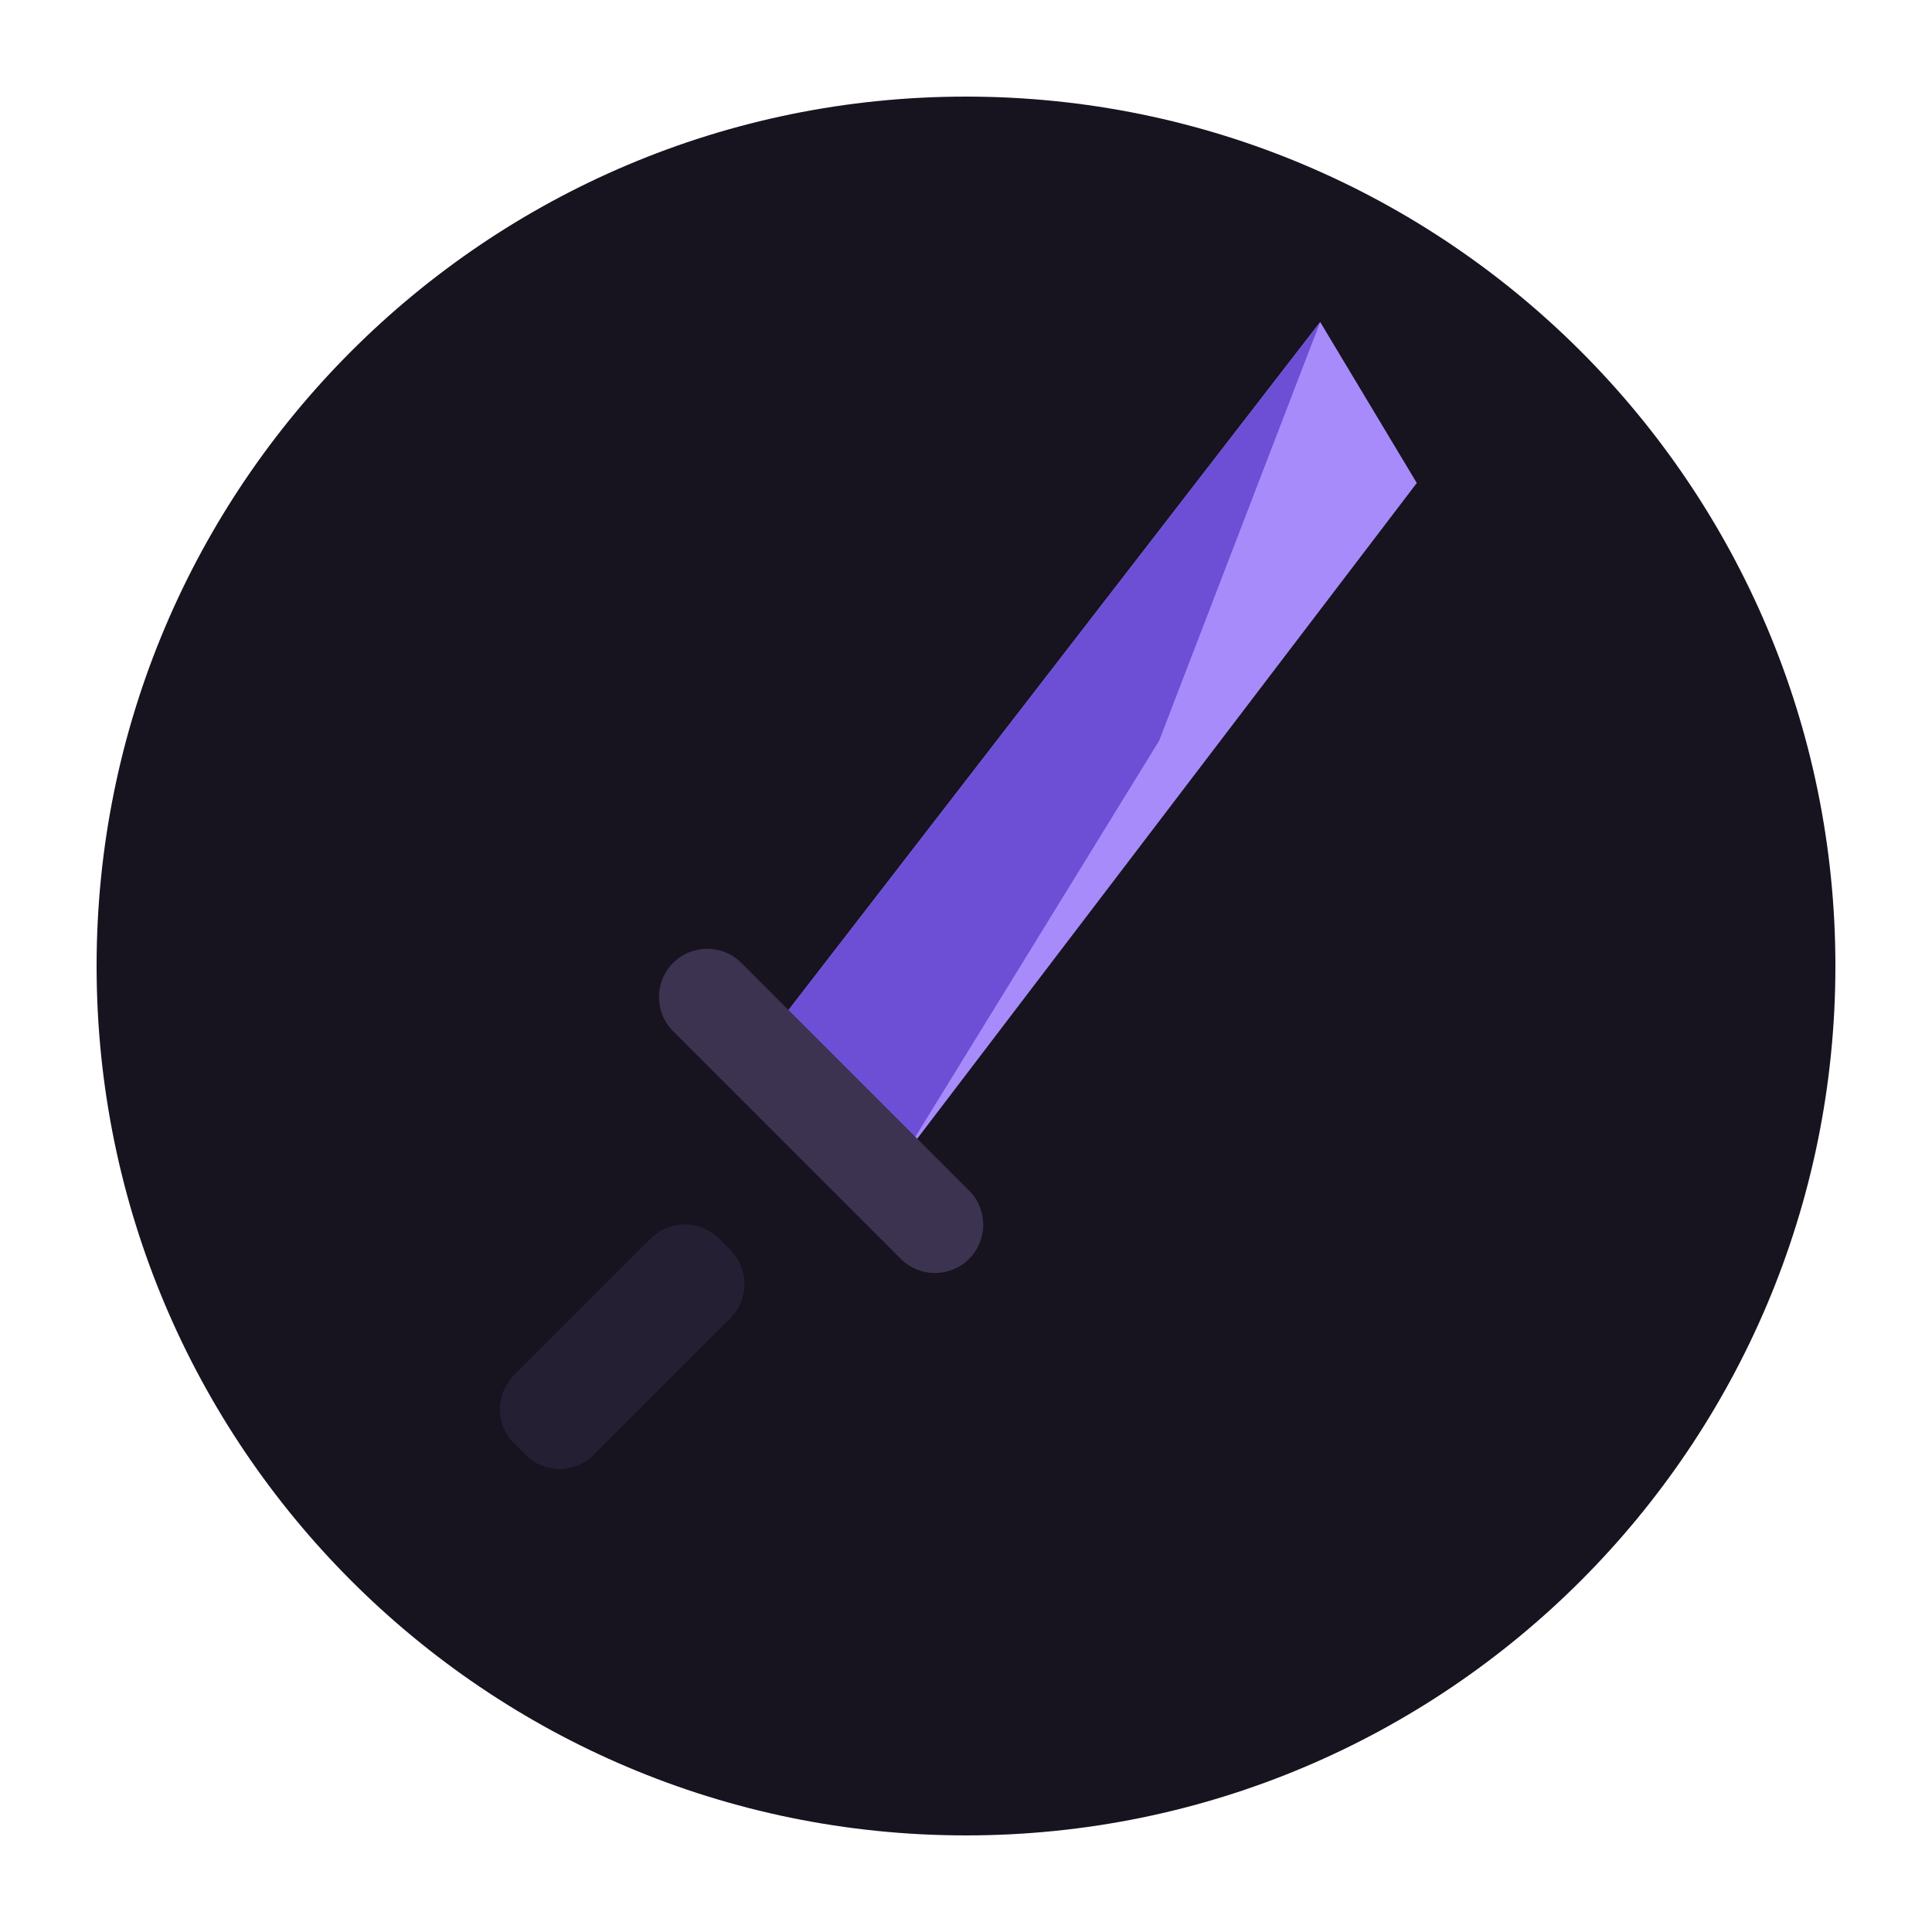
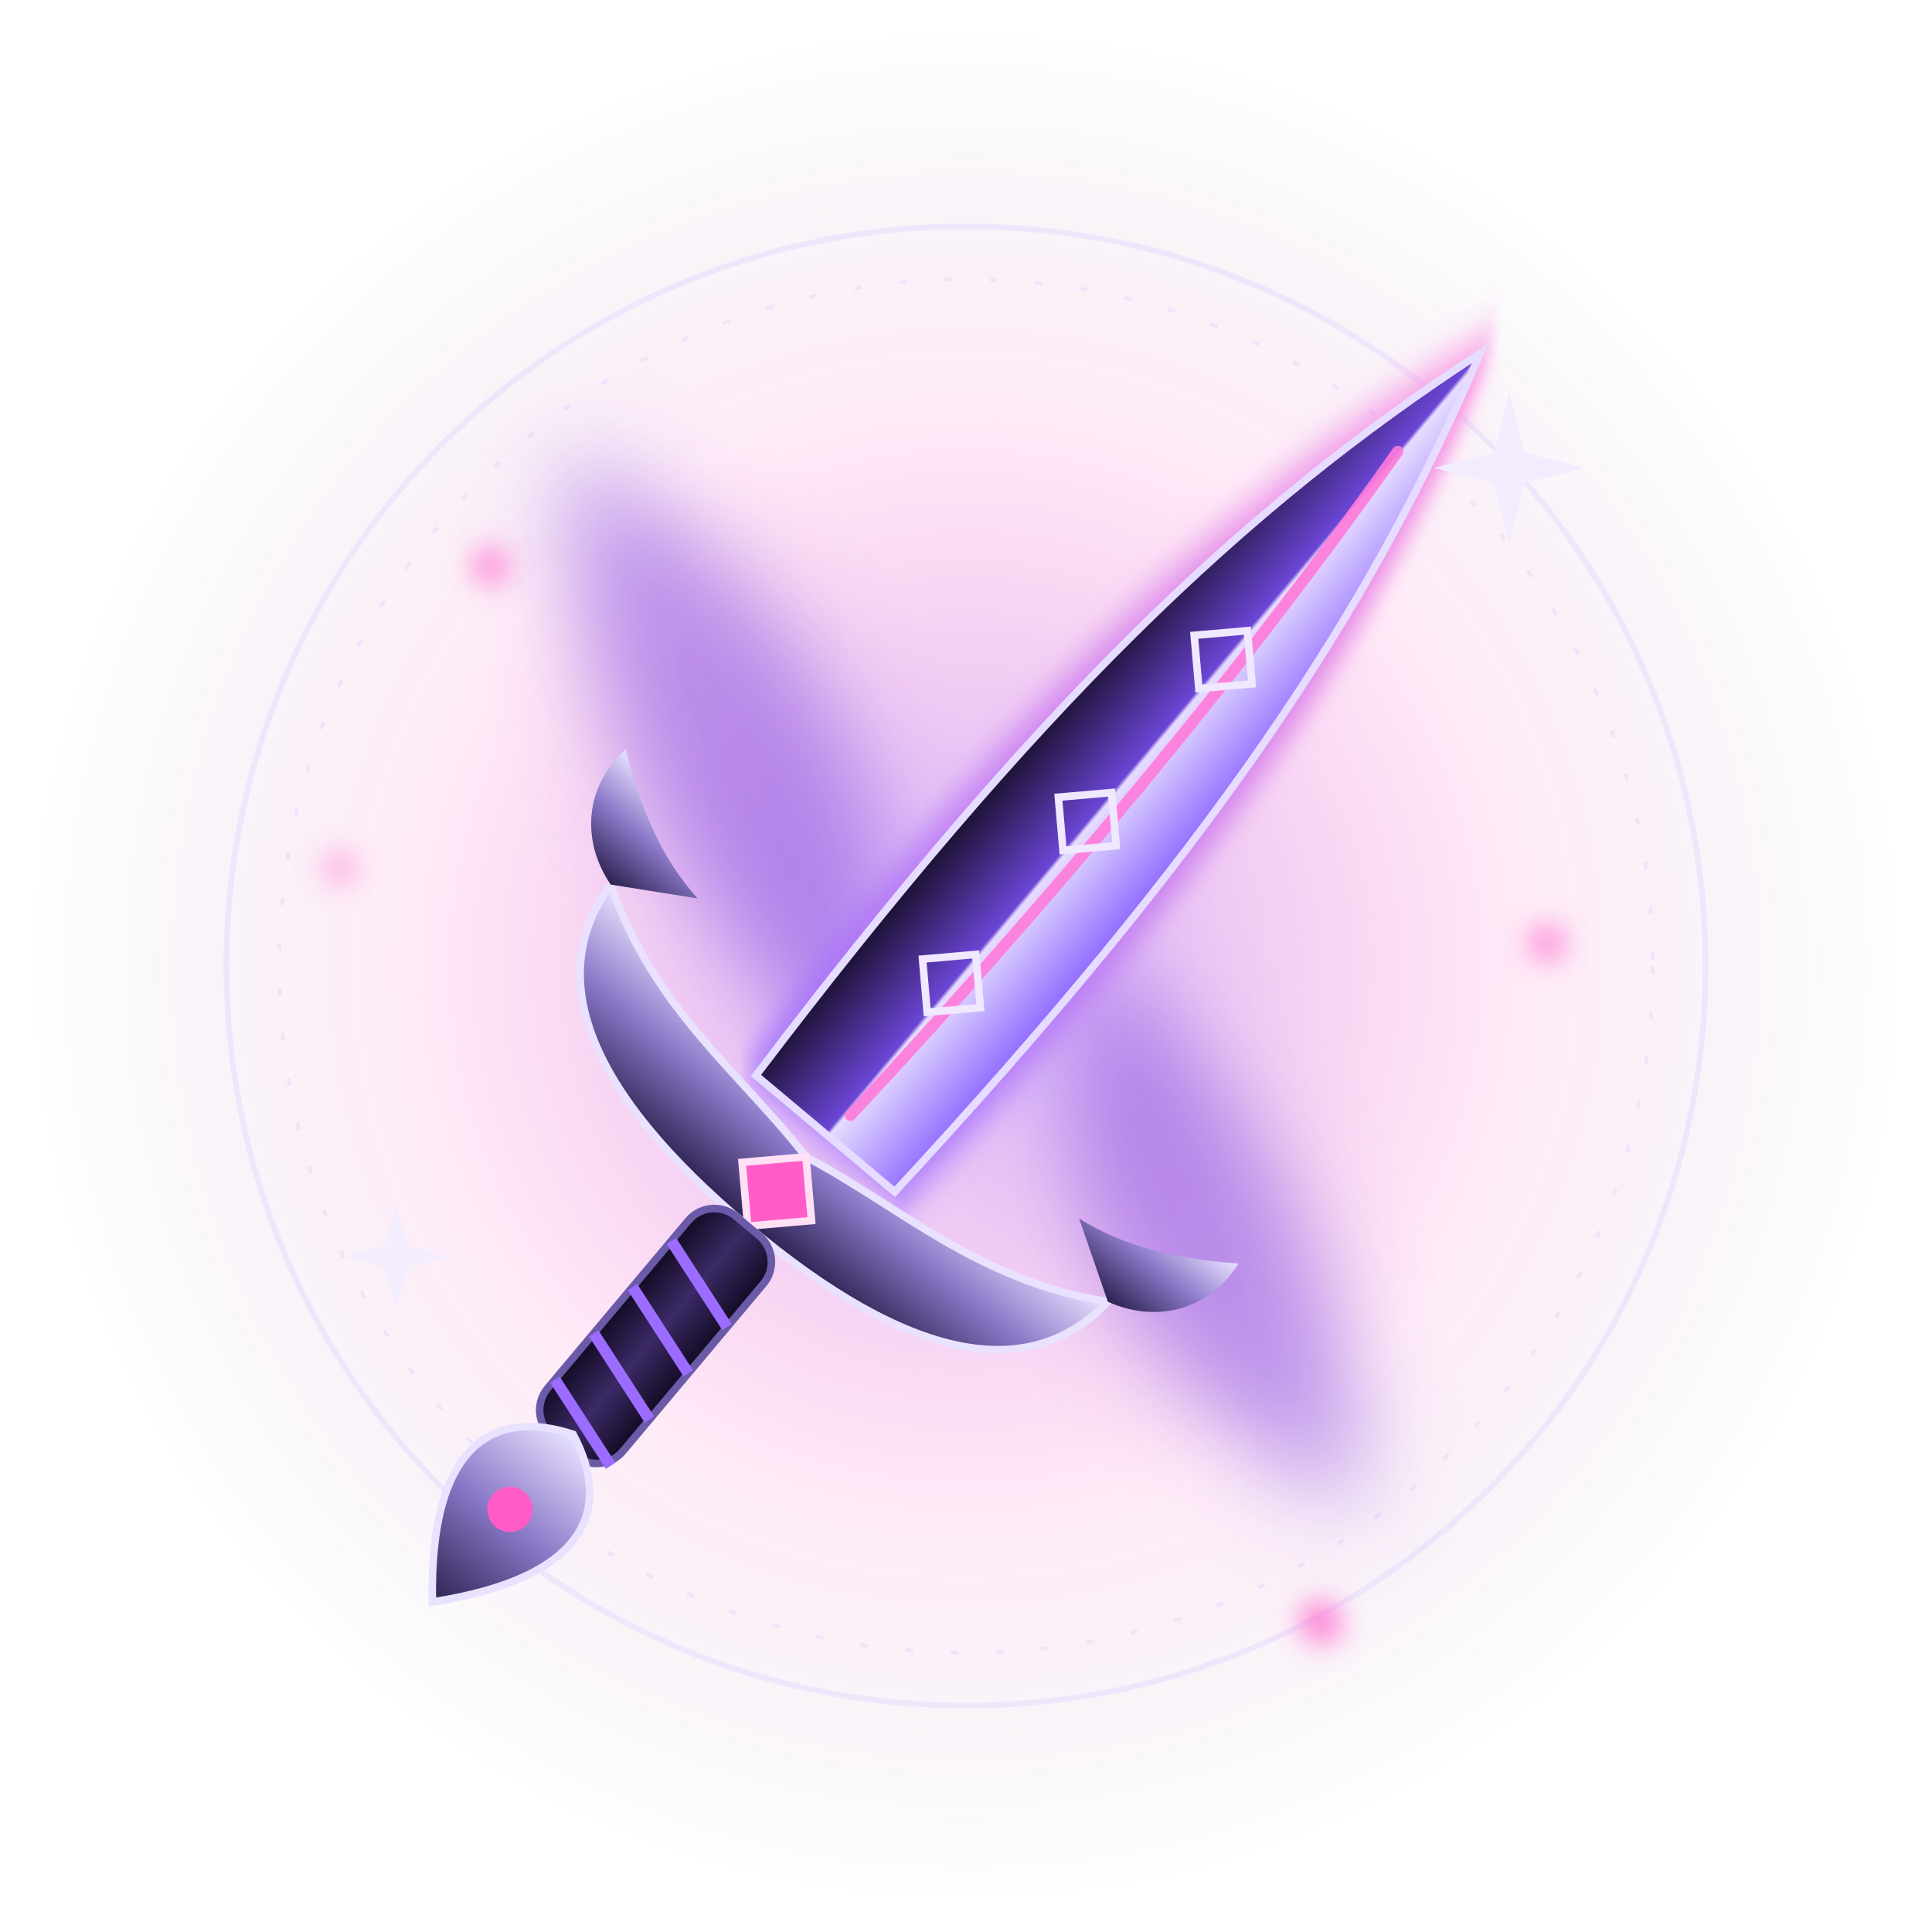
- <svg xmlns="http://www.w3.org/2000/svg" viewBox="0 0 120 120">
-   <circle cx="60" cy="60" r="54" fill="#17131f" />
-   <path d="M82 20 L88 30 L56 72 L48 64 Z" fill="#a78bfa" />
-   <path d="M82 20 L72 46 L56 72 L48 64 Z" fill="#6d4fd6" />
-   <rect x="38" y="66" width="26" height="6" rx="3" transform="rotate(45 51 69)" fill="#3b3350" />
-   <rect x="30" y="80" width="18" height="7" rx="3" transform="rotate(-45 39 84)" fill="#241f33" />
+ <svg xmlns="http://www.w3.org/2000/svg" viewBox="0 0 512 512">
+   <defs>
+     <radialGradient id="aura" cx="50%" cy="50%" r="50%">
+       <stop offset="0" stop-color="#9b6cff" stop-opacity=".5" />
+       <stop offset=".6" stop-color="#ff3fb4" stop-opacity=".1" />
+       <stop offset="1" stop-color="#3a0a6a" stop-opacity="0" />
+     </radialGradient>
+     <linearGradient id="blade" x1="0" x2="1">
+       <stop offset="0" stop-color="#1b1030" />
+       <stop offset=".5" stop-color="#6b46d6" />
+       <stop offset=".52" stop-color="#e6dcff" />
+       <stop offset="1" stop-color="#8f6bff" />
+     </linearGradient>
+     <linearGradient id="edge" x1="0" y1="0" x2="0" y2="1">
+       <stop offset="0" stop-color="#ff7ad9" />
+       <stop offset="1" stop-color="#9b6cff" />
+     </linearGradient>
+     <linearGradient id="metal" x1="0" y1="0" x2="0" y2="1">
+       <stop offset="0" stop-color="#e9e2ff" />
+       <stop offset=".5" stop-color="#8a78c8" />
+       <stop offset="1" stop-color="#2c2250" />
+     </linearGradient>
+     <linearGradient id="grip" x1="0" x2="1">
+       <stop offset="0" stop-color="#120a22" />
+       <stop offset=".5" stop-color="#3b2a66" />
+       <stop offset="1" stop-color="#120a22" />
+     </linearGradient>
+     <filter id="soft" x="-50%" y="-50%" width="200%" height="200%">
+       <feGaussianBlur stdDeviation="12" />
+     </filter>
+     <filter id="glow" x="-50%" y="-50%" width="200%" height="200%">
+       <feGaussianBlur stdDeviation="4" />
+     </filter>
+   </defs>
+   <circle cx="256" cy="256" r="250" fill="url(#aura)" />
+   <g fill="none" stroke="#d6c9ff" stroke-opacity=".32">
+     <circle cx="256" cy="256" r="196" stroke-width="1.5" />
+     <circle cx="256" cy="256" r="182" stroke-width="1" stroke-dasharray="2 10" />
+   </g>
+   <g fill="#7a3fe0" opacity=".5" filter="url(#soft)">
+     <path d="M150 120 C210 150 250 210 230 290 C190 250 150 200 150 120 Z" />
+     <path d="M360 400 C300 370 268 320 290 250 C330 290 360 330 360 400 Z" />
+   </g>
+   <g transform="rotate(40 256 256)">
+     <path d="M256 36 C282 110 292 190 284 316 L228 316 C220 190 230 110 256 36 Z" fill="url(#edge)" filter="url(#glow)" opacity=".8" />
+     <path d="M256 44 C278 116 286 192 280 314 L232 314 C226 192 234 116 256 44 Z" fill="url(#blade)" stroke="#e6dcff" stroke-width="2" />
+     <path d="M256 78 C262 150 262 230 258 306" fill="none" stroke="#ff7ad9" stroke-width="3" stroke-linecap="round" opacity=".9" />
+     <path d="M246 150 l10 -10 l10 10 l-10 10z M246 206 l10 -10 l10 10 l-10 10z M246 262 l10 -10 l10 10 l-10 10z" fill="none" stroke="#f0e8ff" stroke-width="2" />
+     <path d="M170 300 C200 318 228 316 256 322 C284 316 312 318 342 300 C340 330 312 346 256 346 C200 346 172 330 170 300 Z" fill="url(#metal)" stroke="#e9e2ff" stroke-width="2" />
+     <path d="M170 300 C156 296 148 284 150 270 C164 280 176 286 190 288 Z M342 300 C356 296 364 284 362 270 C348 280 336 286 322 288 Z" fill="url(#metal)" />
+     <path d="M256 322 l12 12 l-12 12 l-12 -12z" fill="#ff5cc8" stroke="#ffe0f5" stroke-width="2" />
+     <rect x="243" y="346" width="26" height="76" rx="9" fill="url(#grip)" stroke="#6b5aa8" stroke-width="2" />
+     <g stroke="#9b6cff" stroke-width="3">
+       <path d="M243 362 L269 370 M243 378 L269 386 M243 394 L269 402 M243 410 L269 418" />
+     </g>
+     <path d="M256 418 C276 426 284 444 256 476 C228 444 236 426 256 418 Z" fill="url(#metal)" stroke="#e9e2ff" stroke-width="2" />
+     <circle cx="256" cy="444" r="6" fill="#ff5cc8" />
+   </g>
+   <g fill="#f3ecff">
+     <path d="M396 120 l4 -16 l4 16 l16 4 l-16 4 l-4 16 l-4 -16 l-16 -4z" />
+     <path d="M102 330 l3 -11 l3 11 l11 3 l-11 3 l-3 11 l-3 -11 l-11 -3z" opacity=".8" />
+   </g>
+   <g fill="#ff5cc8" filter="url(#glow)">
+     <circle cx="130" cy="150" r="4" />
+     <circle cx="410" cy="250" r="4" />
+     <circle cx="350" cy="430" r="5" />
+     <circle cx="90" cy="230" r="3" />
+   </g>
</svg>
